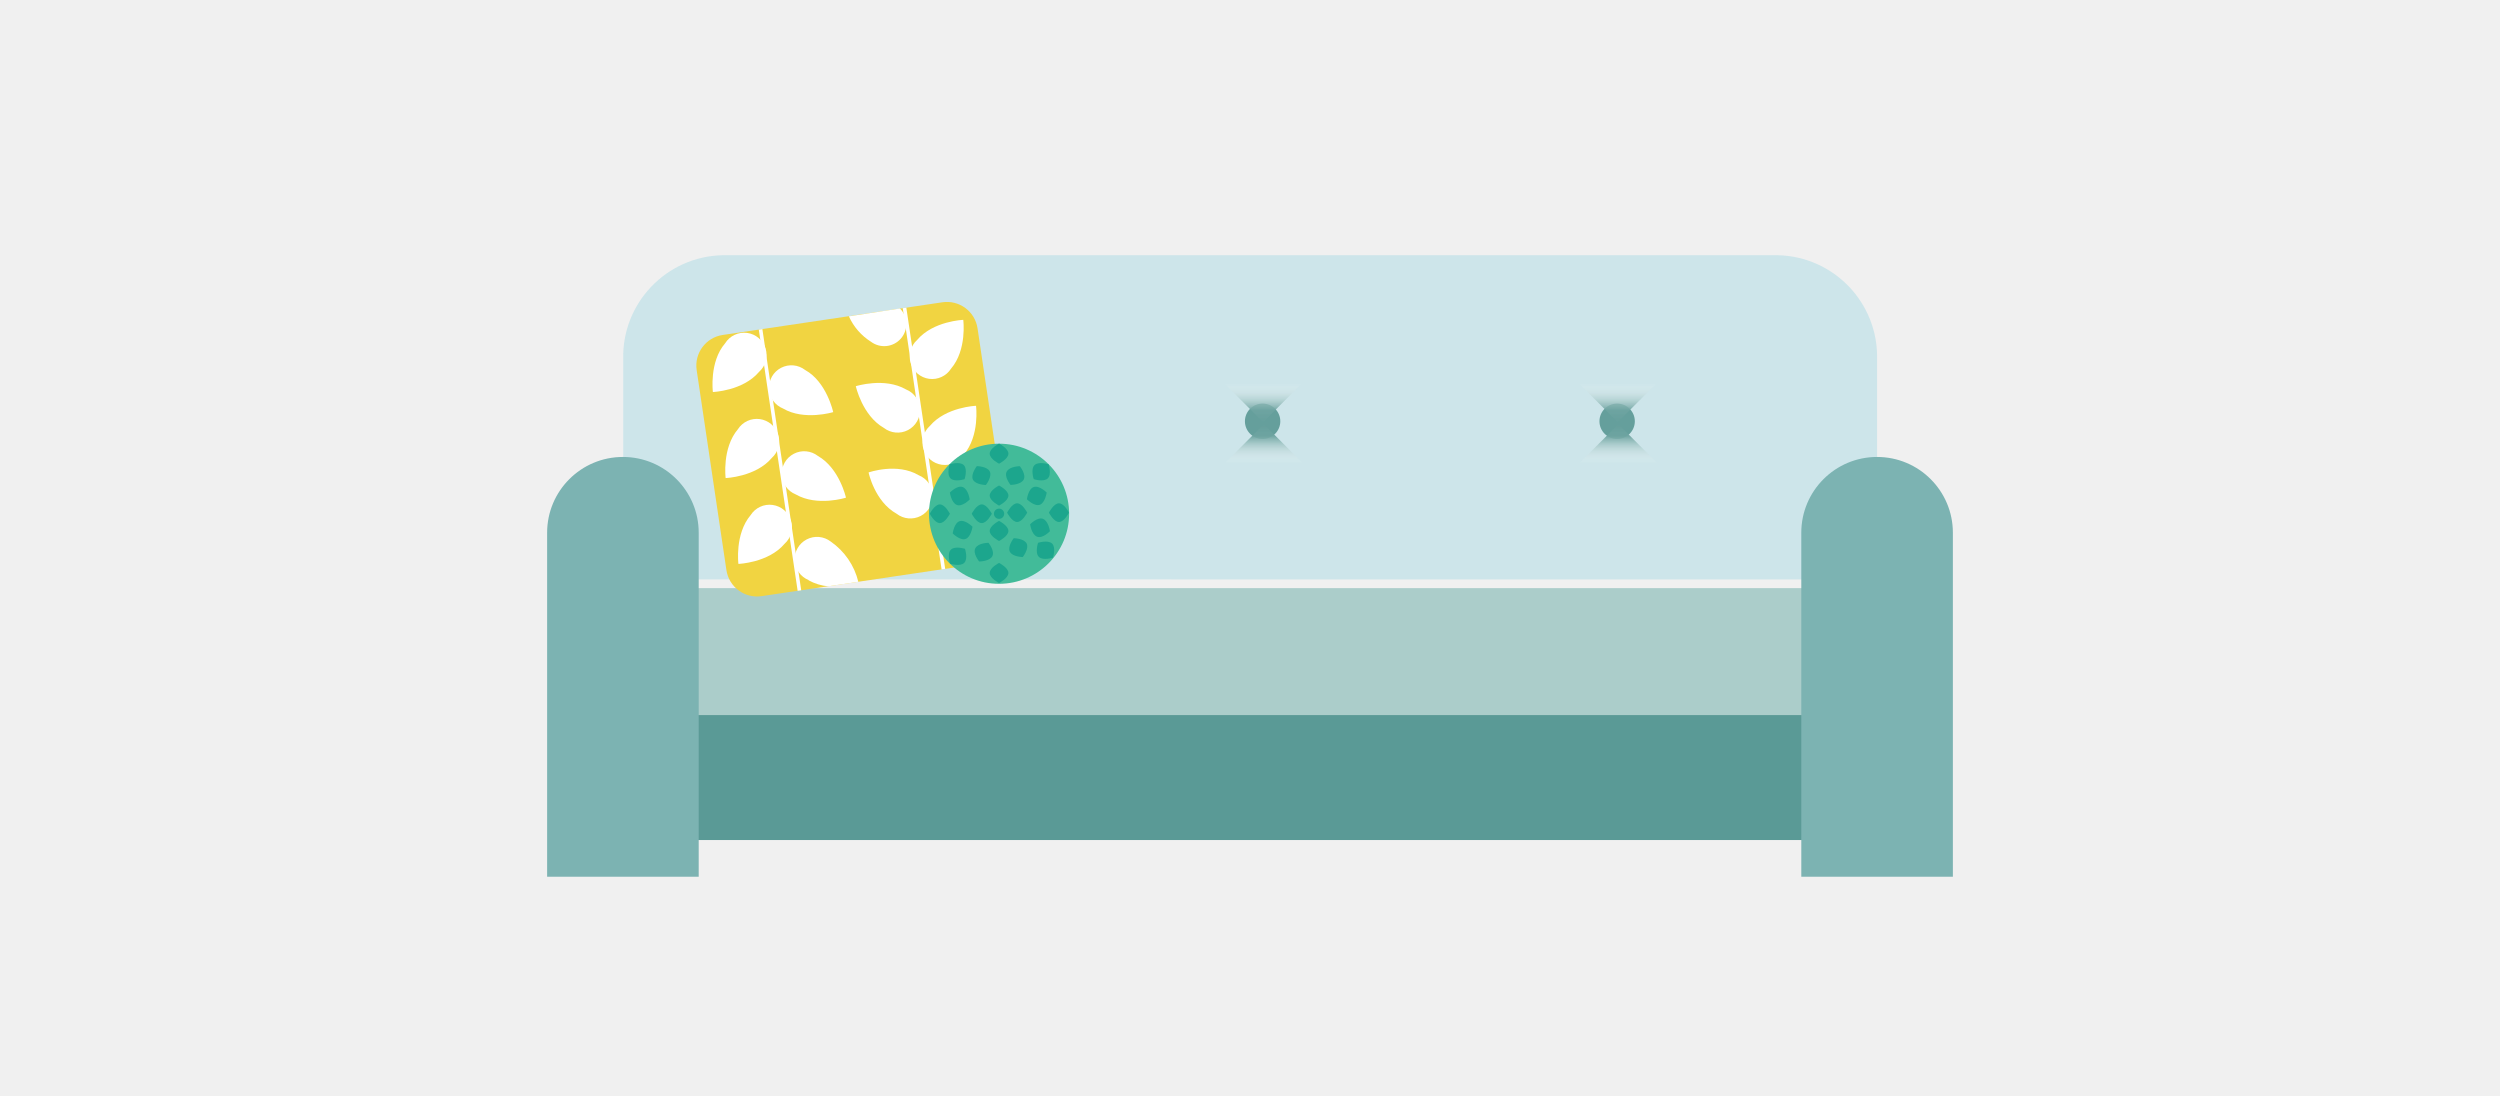
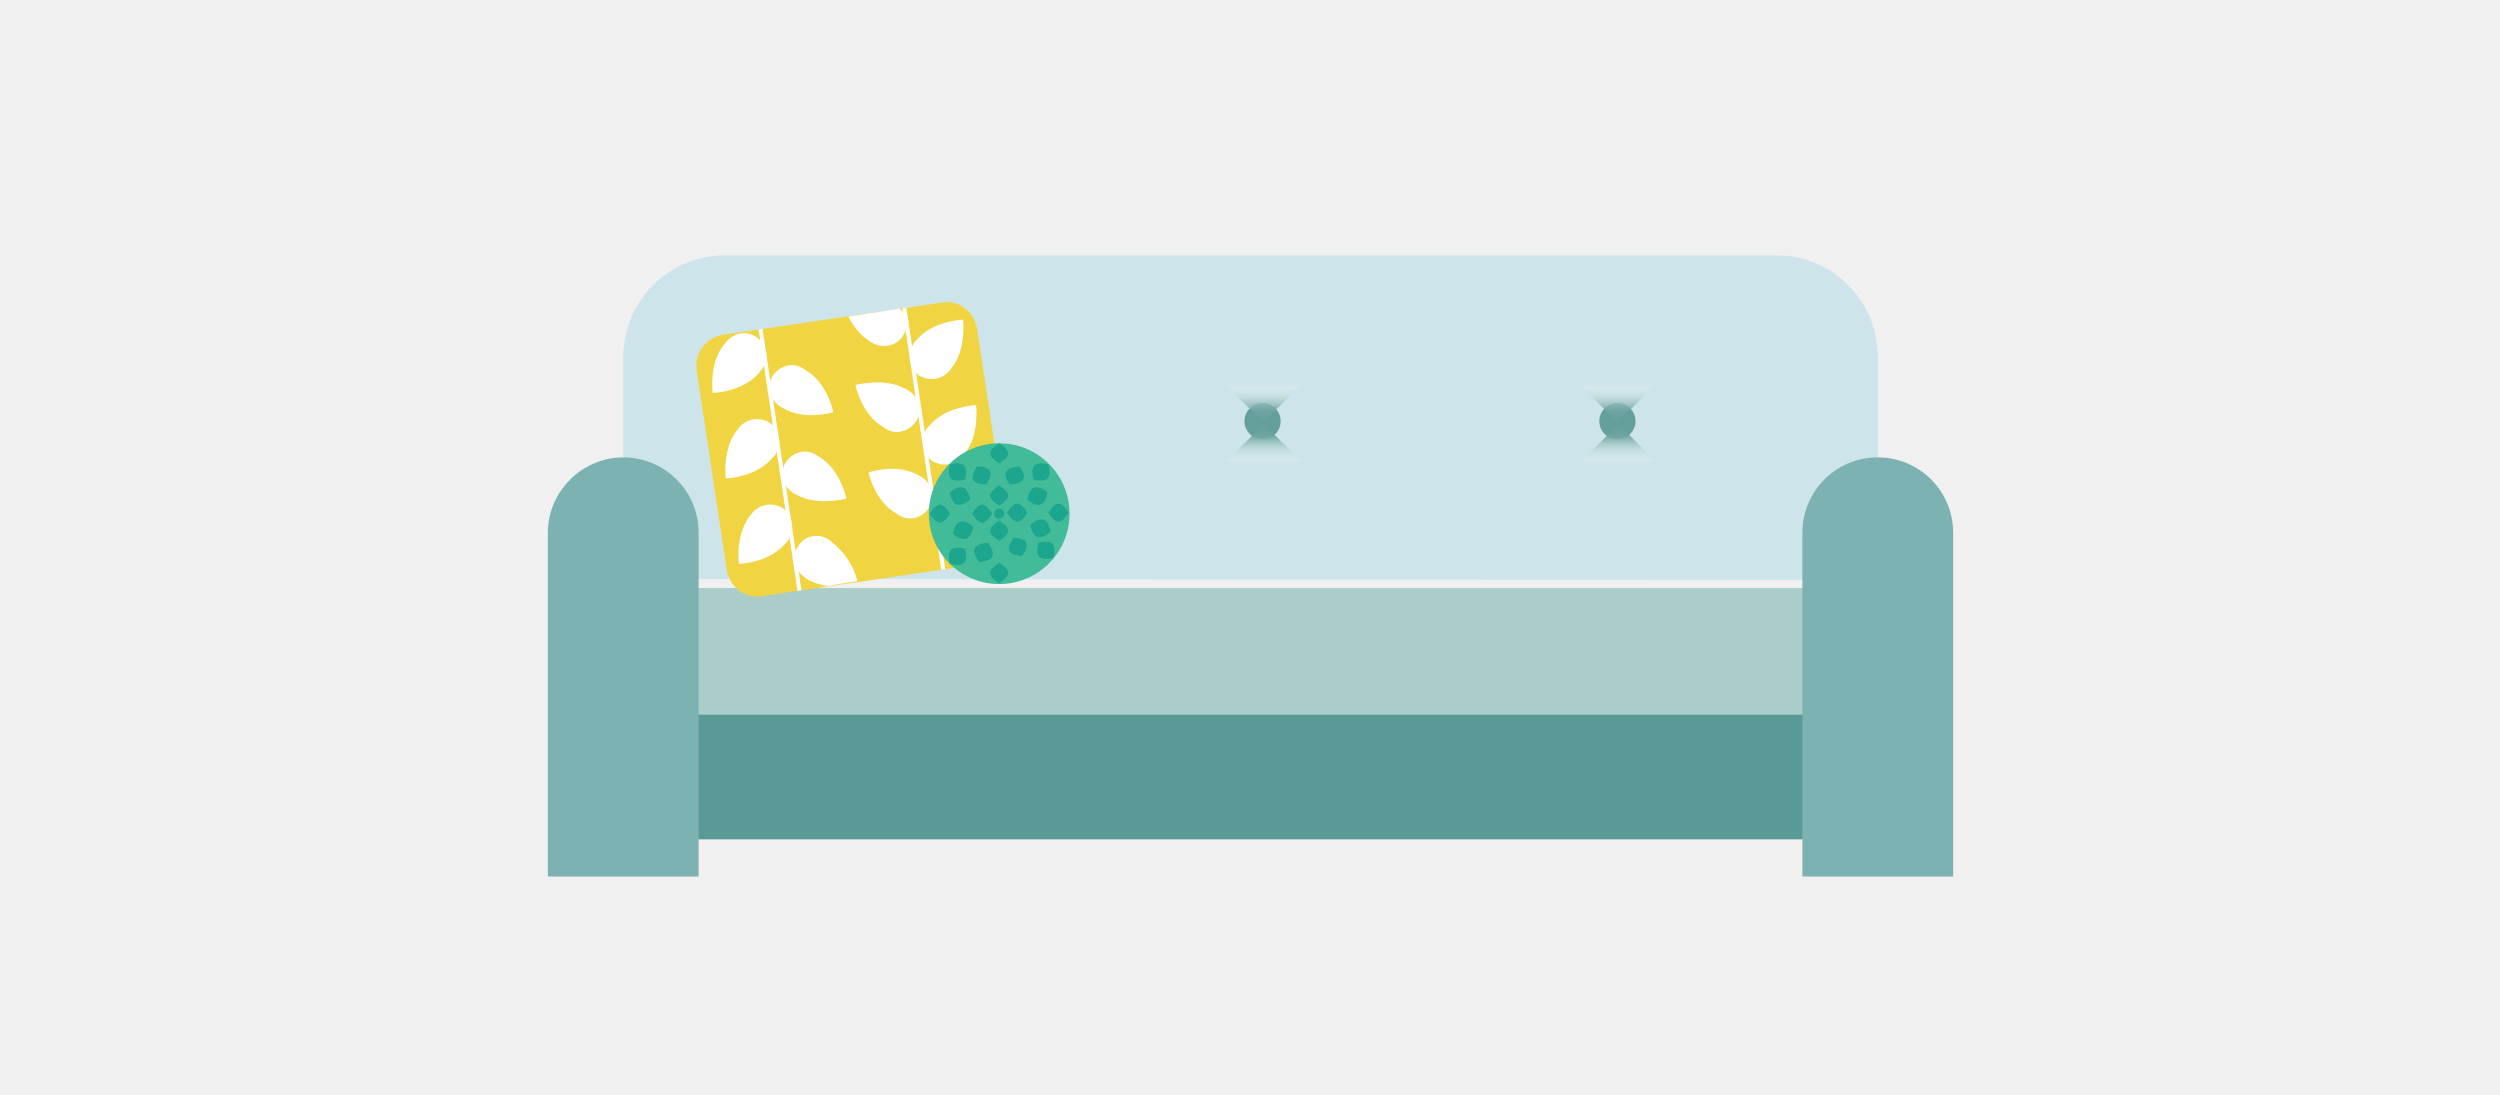
- <svg xmlns="http://www.w3.org/2000/svg" xmlns:xlink="http://www.w3.org/1999/xlink" viewBox="0 0 248.71 108.94">
-   <defs>
-     <style>.cls-1{fill:none;opacity:0.8;}.cls-2{fill:#5a9a96;}.cls-3{fill:#cde5ea;}.cls-4{fill:#abcdca;}.cls-5{fill:#7cb3b2;}.cls-6{fill:#f1d441;}.cls-7{fill:#fff;}.cls-8{fill:#42bb99;}.cls-9{fill:#1ca68d;}.cls-10{fill:#659f9c;}.cls-11,.cls-12,.cls-13,.cls-14{fill-rule:evenodd;}.cls-11{fill:url(#Degradado_sin_nombre_10);}.cls-12{fill:url(#Degradado_sin_nombre_10-2);}.cls-13{fill:url(#Degradado_sin_nombre_10-3);}.cls-14{fill:url(#Degradado_sin_nombre_10-4);}</style>
-     <linearGradient id="Degradado_sin_nombre_10" x1="161" y1="46.03" x2="161" y2="42.2" gradientUnits="userSpaceOnUse">
-       <stop offset="0" stop-color="#fff" stop-opacity="0" />
-       <stop offset="0" stop-color="#f8fbfb" stop-opacity="0.03" />
-       <stop offset="0.69" stop-color="#6ea4a1" stop-opacity="0.95" />
-       <stop offset="1" stop-color="#659f9c" />
-     </linearGradient>
-     <linearGradient id="Degradado_sin_nombre_10-2" x1="2601.33" y1="11034.7" x2="2601.33" y2="11030.87" gradientTransform="translate(2762.27 11072.86) rotate(180)" xlink:href="#Degradado_sin_nombre_10" />
-     <linearGradient id="Degradado_sin_nombre_10-3" x1="125.73" y1="46.03" x2="125.73" y2="42.2" xlink:href="#Degradado_sin_nombre_10" />
-     <linearGradient id="Degradado_sin_nombre_10-4" x1="2636.61" y1="11034.7" x2="2636.61" y2="11030.87" gradientTransform="translate(2762.27 11072.86) rotate(180)" xlink:href="#Degradado_sin_nombre_10" />
-   </defs>
-   <g id="Capa_2" data-name="Capa 2">
-     <g id="Layer_1" data-name="Layer 1">
-       <rect class="cls-1" width="248.71" height="108.94" />
-       <rect class="cls-2" x="64.77" y="71.03" width="124.89" height="12.54" />
-       <path class="cls-3" d="M186.69,57.65c0-.35.05-.7.05-1.05V35.73a10.11,10.11,0,0,0-9.87-10.34h-105A10.11,10.11,0,0,0,62,35.73V56.59c0,.36,0,.71.05,1.05Z" />
-       <rect class="cls-4" x="68.53" y="58.51" width="111.65" height="12.63" />
-       <path class="cls-5" d="M69.51,87.22V53a7.54,7.54,0,0,0-15.08,0V87.22Z" />
-       <path class="cls-5" d="M194.28,87.22V53a7.54,7.54,0,0,0-15.08,0V87.22Z" />
-       <rect class="cls-6" x="70.63" y="31.56" width="28.25" height="26.27" rx="3.08" ry="3.08" transform="translate(-5.65 12.95) rotate(-8.46)" />
-       <path class="cls-7" d="M97.15,53.77a2.23,2.23,0,1,1-3.37-2.86c1.6-1.89,4.59-2,4.59-2S98.76,51.89,97.15,53.77Z" />
-       <path class="cls-7" d="M95.88,45.23a2.23,2.23,0,1,1-3.37-2.86c1.6-1.89,4.59-2,4.59-2S97.49,43.34,95.88,45.23Z" />
-       <path class="cls-7" d="M94.61,36.68a2.23,2.23,0,1,1-3.37-2.86c1.6-1.89,4.59-2,4.59-2S96.22,34.8,94.61,36.68Z" />
-       <path class="cls-7" d="M91.4,47.28a2.23,2.23,0,1,1-2.2,3.83C87,49.88,86.41,47,86.41,47S89.25,46,91.4,47.28Z" />
-       <path class="cls-7" d="M90.13,38.74a2.23,2.23,0,1,1-2.2,3.83c-2.15-1.23-2.79-4.15-2.79-4.15S88,37.51,90.13,38.74Z" />
-       <path class="cls-7" d="M84.45,31.47A5.79,5.79,0,0,0,86.65,34a2.2,2.2,0,0,0,2.88-3.31Z" />
-       <rect class="cls-7" x="91.74" y="30.5" width="0.36" height="26.27" transform="translate(-5.42 13.99) rotate(-8.46)" />
-       <path class="cls-7" d="M72.14,34.15A2.23,2.23,0,1,1,75.51,37c-1.6,1.89-4.59,2-4.59,2S70.54,36,72.14,34.15Z" />
-       <path class="cls-7" d="M73.41,42.7a2.23,2.23,0,1,1,3.37,2.86c-1.6,1.89-4.59,2-4.59,2S71.81,44.59,73.41,42.7Z" />
-       <path class="cls-7" d="M74.68,51.24a2.23,2.23,0,1,1,3.37,2.86c-1.6,1.89-4.59,2-4.59,2S73.08,53.13,74.68,51.24Z" />
-       <path class="cls-7" d="M77.9,40.64a2.23,2.23,0,1,1,2.2-3.83C82.25,38,82.89,41,82.89,41S80,41.88,77.9,40.64Z" />
-       <path class="cls-7" d="M79.17,49.19a2.23,2.23,0,1,1,2.2-3.83c2.15,1.23,2.79,4.15,2.79,4.15S81.32,50.42,79.17,49.19Z" />
-       <path class="cls-7" d="M80.44,57.73a5,5,0,0,0,1.95.6l3-.45a6.83,6.83,0,0,0-2.74-4,2.23,2.23,0,1,0-2.2,3.83Z" />
-       <rect class="cls-7" x="77.42" y="32.63" width="0.36" height="26.27" transform="translate(-5.89 11.91) rotate(-8.46)" />
-       <circle class="cls-8" cx="99.39" cy="51.11" r="6.97" />
-       <circle class="cls-9" cx="99.39" cy="51.11" r="0.51" />
-       <path class="cls-9" d="M94.5,51.11s-.47.93-1,.93-1-.93-1-.93.47-.93,1-.93S94.5,51.11,94.5,51.11Z" />
-       <path class="cls-9" d="M98.67,51.11s-.47.93-1,.93-1-.93-1-.93.47-.93,1-.93S98.67,51.11,98.67,51.11Z" />
-       <path class="cls-9" d="M102.19,51s-.47.93-1,.93-1-.93-1-.93.47-.93,1-.93S102.19,51,102.19,51Z" />
-       <path class="cls-9" d="M106.35,51s-.47.93-1,.93-1-.93-1-.93.47-.93,1-.93S106.35,51,106.35,51Z" />
-       <path class="cls-9" d="M104.32,46.19s.33,1-.08,1.4-1.4.08-1.4.08-.33-1,.08-1.4S104.32,46.19,104.32,46.19Z" />
-       <path class="cls-9" d="M94.48,46.19s-.33,1,.08,1.4,1.4.08,1.4.08.33-1-.08-1.4S94.48,46.19,94.48,46.19Z" />
-       <path class="cls-9" d="M103.27,54s-.33,1,.08,1.4,1.4.08,1.4.08.33-1-.08-1.4S103.27,54,103.27,54Z" />
-       <path class="cls-9" d="M102.48,52.16s.13,1,.68,1.23,1.29-.54,1.29-.54-.13-1-.68-1.23S102.48,52.16,102.48,52.16Z" />
-       <path class="cls-9" d="M100.85,53.54s-.64.82-.39,1.34,1.29.54,1.29.54.64-.82.39-1.34S100.85,53.54,100.85,53.54Z" />
-       <path class="cls-9" d="M97.18,46.37s-.64.82-.39,1.34,1.29.54,1.29.54.64-.82.39-1.34S97.18,46.37,97.18,46.37Z" />
-       <path class="cls-9" d="M94.5,49s.13,1,.68,1.23,1.29-.54,1.29-.54-.13-1-.68-1.23S94.5,49,94.5,49Z" />
-       <path class="cls-9" d="M97.41,55.86s1,0,1.3-.51S98.34,54,98.34,54s-1,0-1.3.52S97.41,55.86,97.41,55.86Z" />
-       <path class="cls-9" d="M100.53,48.24s1,0,1.3-.51-.37-1.35-.37-1.35-1,0-1.3.52S100.53,48.24,100.53,48.24Z" />
-       <path class="cls-9" d="M102.16,49.67s.74.74,1.28.55.69-1.22.69-1.22-.74-.74-1.29-.55S102.16,49.67,102.16,49.67Z" />
-       <path class="cls-9" d="M94.78,53.07s.74.74,1.28.55.69-1.22.69-1.22-.74-.74-1.29-.55S94.78,53.07,94.78,53.07Z" />
-       <path class="cls-9" d="M96,54.6s.33,1-.08,1.4-1.4.08-1.4.08-.33-1,.08-1.4S96,54.6,96,54.6Z" />
-       <path class="cls-9" d="M99.39,48.3s.93.47.93,1-.93,1-.93,1-.93-.47-.93-1S99.39,48.3,99.39,48.3Z" />
-       <path class="cls-9" d="M99.39,44.13s.93.47.93,1-.93,1-.93,1-.93-.47-.93-1S99.39,44.13,99.39,44.13Z" />
-       <path class="cls-9" d="M99.39,56s.93.47.93,1-.93,1-.93,1-.93-.47-.93-1S99.39,56,99.39,56Z" />
-       <path class="cls-9" d="M99.39,51.82s.93.47.93,1-.93,1-.93,1-.93-.47-.93-1S99.39,51.82,99.39,51.82Z" />
-       <circle class="cls-10" cx="160.88" cy="41.91" r="1.76" />
-       <polyline class="cls-11" points="157.17 46.03 161 42.2 164.83 46.03" />
-       <polyline class="cls-12" points="164.77 38.17 160.94 42 157.11 38.17" />
-       <circle class="cls-10" cx="125.61" cy="41.91" r="1.76" />
-       <polyline class="cls-13" points="121.9 46.03 125.73 42.2 129.56 46.03" />
-       <polyline class="cls-14" points="129.49 38.17 125.66 42 121.83 38.17" />
+ <svg xmlns="http://www.w3.org/2000/svg" version="1.1" id="Capa_1" x="0px" y="0px" viewBox="0 0 248.7 108.9" style="enable-background:new 0 0 248.7 108.9;" xml:space="preserve">
+   <style type="text/css">
+ 	.st0{fill:none;}
+ 	.st1{fill:#5A9A96;}
+ 	.st2{fill:#CDE5EA;}
+ 	.st3{fill:#ABCDCA;}
+ 	.st4{fill:#7CB3B2;}
+ 	.st5{fill:#F1D441;}
+ 	.st6{fill:#FFFFFF;}
+ 	.st7{fill:#42BB99;}
+ 	.st8{fill:#1CA68D;}
+ 	.st9{fill:#659F9C;}
+ 	.st10{fill:url(#SVGID_1_);}
+ 	.st11{fill:url(#SVGID_2_);}
+ 	.st12{fill:url(#SVGID_3_);}
+ 	.st13{fill:url(#SVGID_4_);}
+ </style>
+   <g id="Capa_2">
+     <g id="Layer_1">
+       <rect class="st0" width="248.7" height="108.9" />
+       <rect x="64.8" y="71" class="st1" width="124.9" height="12.5" />
+       <path class="st2" d="M186.7,57.7c0-0.3,0.1-0.7,0.1-1V35.7c0.1-5.6-4.3-10.2-9.9-10.3h-105c-5.6,0.1-10,4.8-9.9,10.3v20.9    c0,0.4,0,0.7,0,1L186.7,57.7z" />
+       <rect x="68.5" y="58.5" class="st3" width="111.6" height="12.6" />
+       <path class="st4" d="M69.5,87.2V53c0-4.2-3.4-7.5-7.5-7.5s-7.5,3.4-7.5,7.5v34.2H69.5z" />
+       <path class="st4" d="M194.3,87.2V53c0-4.2-3.4-7.5-7.5-7.5c-4.2,0-7.5,3.4-7.5,7.5v34.2H194.3z" />
+       <path class="st5" d="M71.9,33.3l21.8-3.2c1.7-0.3,3.2,0.9,3.5,2.6l3,19.9c0.3,1.7-0.9,3.2-2.6,3.5l-21.8,3.2    c-1.7,0.3-3.2-0.9-3.5-2.6l-3-19.9C69.1,35.1,70.2,33.6,71.9,33.3z" />
+       <path class="st6" d="M97.2,53.8c-0.7,1-2,1.3-3.1,0.7c-1-0.7-1.3-2-0.7-3.1c0.1-0.2,0.2-0.3,0.4-0.5c1.6-1.9,4.6-2,4.6-2    S98.8,51.9,97.2,53.8z" />
+       <path class="st6" d="M95.9,45.2c-0.7,1-2,1.3-3.1,0.7c-1-0.7-1.3-2-0.7-3.1c0.1-0.2,0.2-0.3,0.4-0.5c1.6-1.9,4.6-2,4.6-2    S97.5,43.3,95.9,45.2z" />
+       <path class="st6" d="M94.6,36.7c-0.7,1-2,1.3-3.1,0.7c-1-0.7-1.3-2-0.7-3.1c0.1-0.2,0.2-0.3,0.4-0.5c1.6-1.9,4.6-2,4.6-2    S96.2,34.8,94.6,36.7z" />
+       <path class="st6" d="M91.4,47.3c1.1,0.5,1.7,1.8,1.2,2.9c-0.5,1.1-1.8,1.7-2.9,1.2c-0.2-0.1-0.4-0.2-0.5-0.3    C87,49.9,86.4,47,86.4,47S89.2,46,91.4,47.3z" />
+       <path class="st6" d="M90.1,38.7c1.1,0.5,1.7,1.8,1.2,2.9c-0.5,1.1-1.8,1.7-2.9,1.2c-0.2-0.1-0.4-0.2-0.5-0.3    c-2.2-1.2-2.8-4.2-2.8-4.2S88,37.5,90.1,38.7z" />
+       <path class="st6" d="M84.4,31.5c0.5,1,1.2,1.9,2.2,2.5c1,0.7,2.4,0.5,3.1-0.4c0.7-0.9,0.6-2.1-0.2-2.9L84.4,31.5z" />
+       <rect x="91.7" y="30.5" transform="matrix(0.9891 -0.1471 0.1471 0.9891 -5.4182 13.9978)" class="st6" width="0.4" height="26.3" />
+       <path class="st6" d="M72.1,34.2c0.7-1,2-1.4,3.1-0.7c1,0.7,1.4,2,0.7,3.1c-0.1,0.2-0.3,0.3-0.4,0.5c-1.6,1.9-4.6,2-4.6,2    S70.5,36,72.1,34.2z" />
+       <path class="st6" d="M73.4,42.7c0.7-1,2-1.3,3.1-0.7c1,0.7,1.3,2,0.7,3.1c-0.1,0.2-0.2,0.3-0.4,0.5c-1.6,1.9-4.6,2-4.6,2    S71.8,44.6,73.4,42.7z" />
+       <path class="st6" d="M74.7,51.2c0.7-1,2-1.3,3.1-0.7c1,0.7,1.3,2,0.7,3.1c-0.1,0.2-0.2,0.3-0.4,0.5c-1.6,1.9-4.6,2-4.6,2    S73.1,53.1,74.7,51.2z" />
+       <path class="st6" d="M77.9,40.6c-1.1-0.5-1.7-1.8-1.2-2.9c0.5-1.1,1.8-1.7,2.9-1.2c0.2,0.1,0.4,0.2,0.5,0.3    c2.2,1.2,2.8,4.2,2.8,4.2S80,41.9,77.9,40.6z" />
+       <path class="st6" d="M79.2,49.2c-1.1-0.5-1.7-1.8-1.2-2.9c0.5-1.1,1.8-1.7,2.9-1.2c0.2,0.1,0.4,0.2,0.5,0.3    c2.2,1.2,2.8,4.2,2.8,4.2S81.3,50.4,79.2,49.2z" />
+       <path class="st6" d="M80.4,57.7c0.6,0.3,1.3,0.5,1.9,0.6l3-0.5c-0.4-1.6-1.4-3-2.7-4c-1-0.8-2.4-0.6-3.1,0.4    c-0.8,1-0.6,2.4,0.4,3.1C80.1,57.5,80.3,57.6,80.4,57.7L80.4,57.7z" />
+       <rect x="77.4" y="32.6" transform="matrix(0.9891 -0.1471 0.1471 0.9891 -5.8879 11.9141)" class="st6" width="0.4" height="26.3" />
+       <circle class="st7" cx="99.4" cy="51.1" r="7" />
+       <circle class="st8" cx="99.4" cy="51.1" r="0.5" />
+       <path class="st8" d="M94.5,51.1c0,0-0.5,0.9-1,0.9s-1-0.9-1-0.9s0.5-0.9,1-0.9S94.5,51.1,94.5,51.1z" />
+       <path class="st8" d="M98.7,51.1c0,0-0.5,0.9-1,0.9s-1-0.9-1-0.9s0.5-0.9,1-0.9S98.7,51.1,98.7,51.1z" />
+       <path class="st8" d="M102.2,51c0,0-0.5,0.9-1,0.9s-1-0.9-1-0.9s0.5-0.9,1-0.9S102.2,51,102.2,51z" />
+       <path class="st8" d="M106.3,51c0,0-0.5,0.9-1,0.9s-1-0.9-1-0.9s0.5-0.9,1-0.9S106.3,51,106.3,51z" />
+       <path class="st8" d="M104.3,46.2c0,0,0.3,1-0.1,1.4s-1.4,0.1-1.4,0.1s-0.3-1,0.1-1.4S104.3,46.2,104.3,46.2z" />
+       <path class="st8" d="M94.5,46.2c0,0-0.3,1,0.1,1.4s1.4,0.1,1.4,0.1s0.3-1-0.1-1.4S94.5,46.2,94.5,46.2z" />
+       <path class="st8" d="M103.3,54c0,0-0.3,1,0.1,1.4s1.4,0.1,1.4,0.1s0.3-1-0.1-1.4S103.3,54,103.3,54z" />
+       <path class="st8" d="M102.5,52.2c0,0,0.1,1,0.7,1.2s1.3-0.5,1.3-0.5s-0.1-1-0.7-1.2S102.5,52.2,102.5,52.2z" />
+       <path class="st8" d="M100.8,53.5c0,0-0.6,0.8-0.4,1.3s1.3,0.5,1.3,0.5s0.6-0.8,0.4-1.3S100.8,53.5,100.8,53.5z" />
+       <path class="st8" d="M97.2,46.4c0,0-0.6,0.8-0.4,1.3s1.3,0.5,1.3,0.5s0.6-0.8,0.4-1.3S97.2,46.4,97.2,46.4z" />
+       <path class="st8" d="M94.5,49c0,0,0.1,1,0.7,1.2s1.3-0.5,1.3-0.5s-0.1-1-0.7-1.2S94.5,49,94.5,49z" />
+       <path class="st8" d="M97.4,55.9c0,0,1,0,1.3-0.5S98.3,54,98.3,54s-1,0-1.3,0.5S97.4,55.9,97.4,55.9z" />
+       <path class="st8" d="M100.5,48.2c0,0,1,0,1.3-0.5s-0.4-1.3-0.4-1.3s-1,0-1.3,0.5S100.5,48.2,100.5,48.2z" />
+       <path class="st8" d="M102.2,49.7c0,0,0.7,0.7,1.3,0.5s0.7-1.2,0.7-1.2s-0.7-0.7-1.3-0.5S102.2,49.7,102.2,49.7z" />
+       <path class="st8" d="M94.8,53.1c0,0,0.7,0.7,1.3,0.5s0.7-1.2,0.7-1.2s-0.7-0.7-1.3-0.5S94.8,53.1,94.8,53.1z" />
+       <path class="st8" d="M96,54.6c0,0,0.3,1-0.1,1.4s-1.4,0.1-1.4,0.1s-0.3-1,0.1-1.4S96,54.6,96,54.6z" />
+       <path class="st8" d="M99.4,48.3c0,0,0.9,0.5,0.9,1s-0.9,1-0.9,1s-0.9-0.5-0.9-1S99.4,48.3,99.4,48.3z" />
+       <path class="st8" d="M99.4,44.1c0,0,0.9,0.5,0.9,1s-0.9,1-0.9,1s-0.9-0.5-0.9-1S99.4,44.1,99.4,44.1z" />
+       <path class="st8" d="M99.4,56c0,0,0.9,0.5,0.9,1s-0.9,1-0.9,1s-0.9-0.5-0.9-1S99.4,56,99.4,56z" />
+       <path class="st8" d="M99.4,51.8c0,0,0.9,0.5,0.9,1s-0.9,1-0.9,1s-0.9-0.5-0.9-1S99.4,51.8,99.4,51.8z" />
+       <circle class="st9" cx="160.9" cy="41.9" r="1.8" />
+       <linearGradient id="SVGID_1_" gradientUnits="userSpaceOnUse" x1="161" y1="63.97" x2="161" y2="67.8" gradientTransform="matrix(1 0 0 -1 0 110)">
+         <stop offset="0" style="stop-color:#FFFFFF;stop-opacity:0" />
+         <stop offset="0" style="stop-color:#F8FBFB;stop-opacity:3.000000e-02" />
+         <stop offset="0.69" style="stop-color:#6EA4A1;stop-opacity:0.95" />
+         <stop offset="1" style="stop-color:#659F9C" />
+       </linearGradient>
+       <polyline class="st10" points="157.2,46 161,42.2 164.8,46   " />
+       <linearGradient id="SVGID_2_" gradientUnits="userSpaceOnUse" x1="2059.33" y1="-9810.7" x2="2059.33" y2="-9806.87" gradientTransform="matrix(-1 0 0 1 2220.27 9848.86)">
+         <stop offset="0" style="stop-color:#FFFFFF;stop-opacity:0" />
+         <stop offset="0" style="stop-color:#F8FBFB;stop-opacity:3.000000e-02" />
+         <stop offset="0.69" style="stop-color:#6EA4A1;stop-opacity:0.95" />
+         <stop offset="1" style="stop-color:#659F9C" />
+       </linearGradient>
+       <polyline class="st11" points="164.8,38.2 160.9,42 157.1,38.2   " />
+       <circle class="st9" cx="125.6" cy="41.9" r="1.8" />
+       <linearGradient id="SVGID_3_" gradientUnits="userSpaceOnUse" x1="125.73" y1="63.97" x2="125.73" y2="67.8" gradientTransform="matrix(1 0 0 -1 0 110)">
+         <stop offset="0" style="stop-color:#FFFFFF;stop-opacity:0" />
+         <stop offset="0" style="stop-color:#F8FBFB;stop-opacity:3.000000e-02" />
+         <stop offset="0.69" style="stop-color:#6EA4A1;stop-opacity:0.95" />
+         <stop offset="1" style="stop-color:#659F9C" />
+       </linearGradient>
+       <polyline class="st12" points="121.9,46 125.7,42.2 129.6,46   " />
+       <linearGradient id="SVGID_4_" gradientUnits="userSpaceOnUse" x1="2094.61" y1="-9810.7" x2="2094.61" y2="-9806.87" gradientTransform="matrix(-1 0 0 1 2220.27 9848.86)">
+         <stop offset="0" style="stop-color:#FFFFFF;stop-opacity:0" />
+         <stop offset="0" style="stop-color:#F8FBFB;stop-opacity:3.000000e-02" />
+         <stop offset="0.69" style="stop-color:#6EA4A1;stop-opacity:0.95" />
+         <stop offset="1" style="stop-color:#659F9C" />
+       </linearGradient>
+       <polyline class="st13" points="129.5,38.2 125.7,42 121.8,38.2   " />
    </g>
  </g>
</svg>
